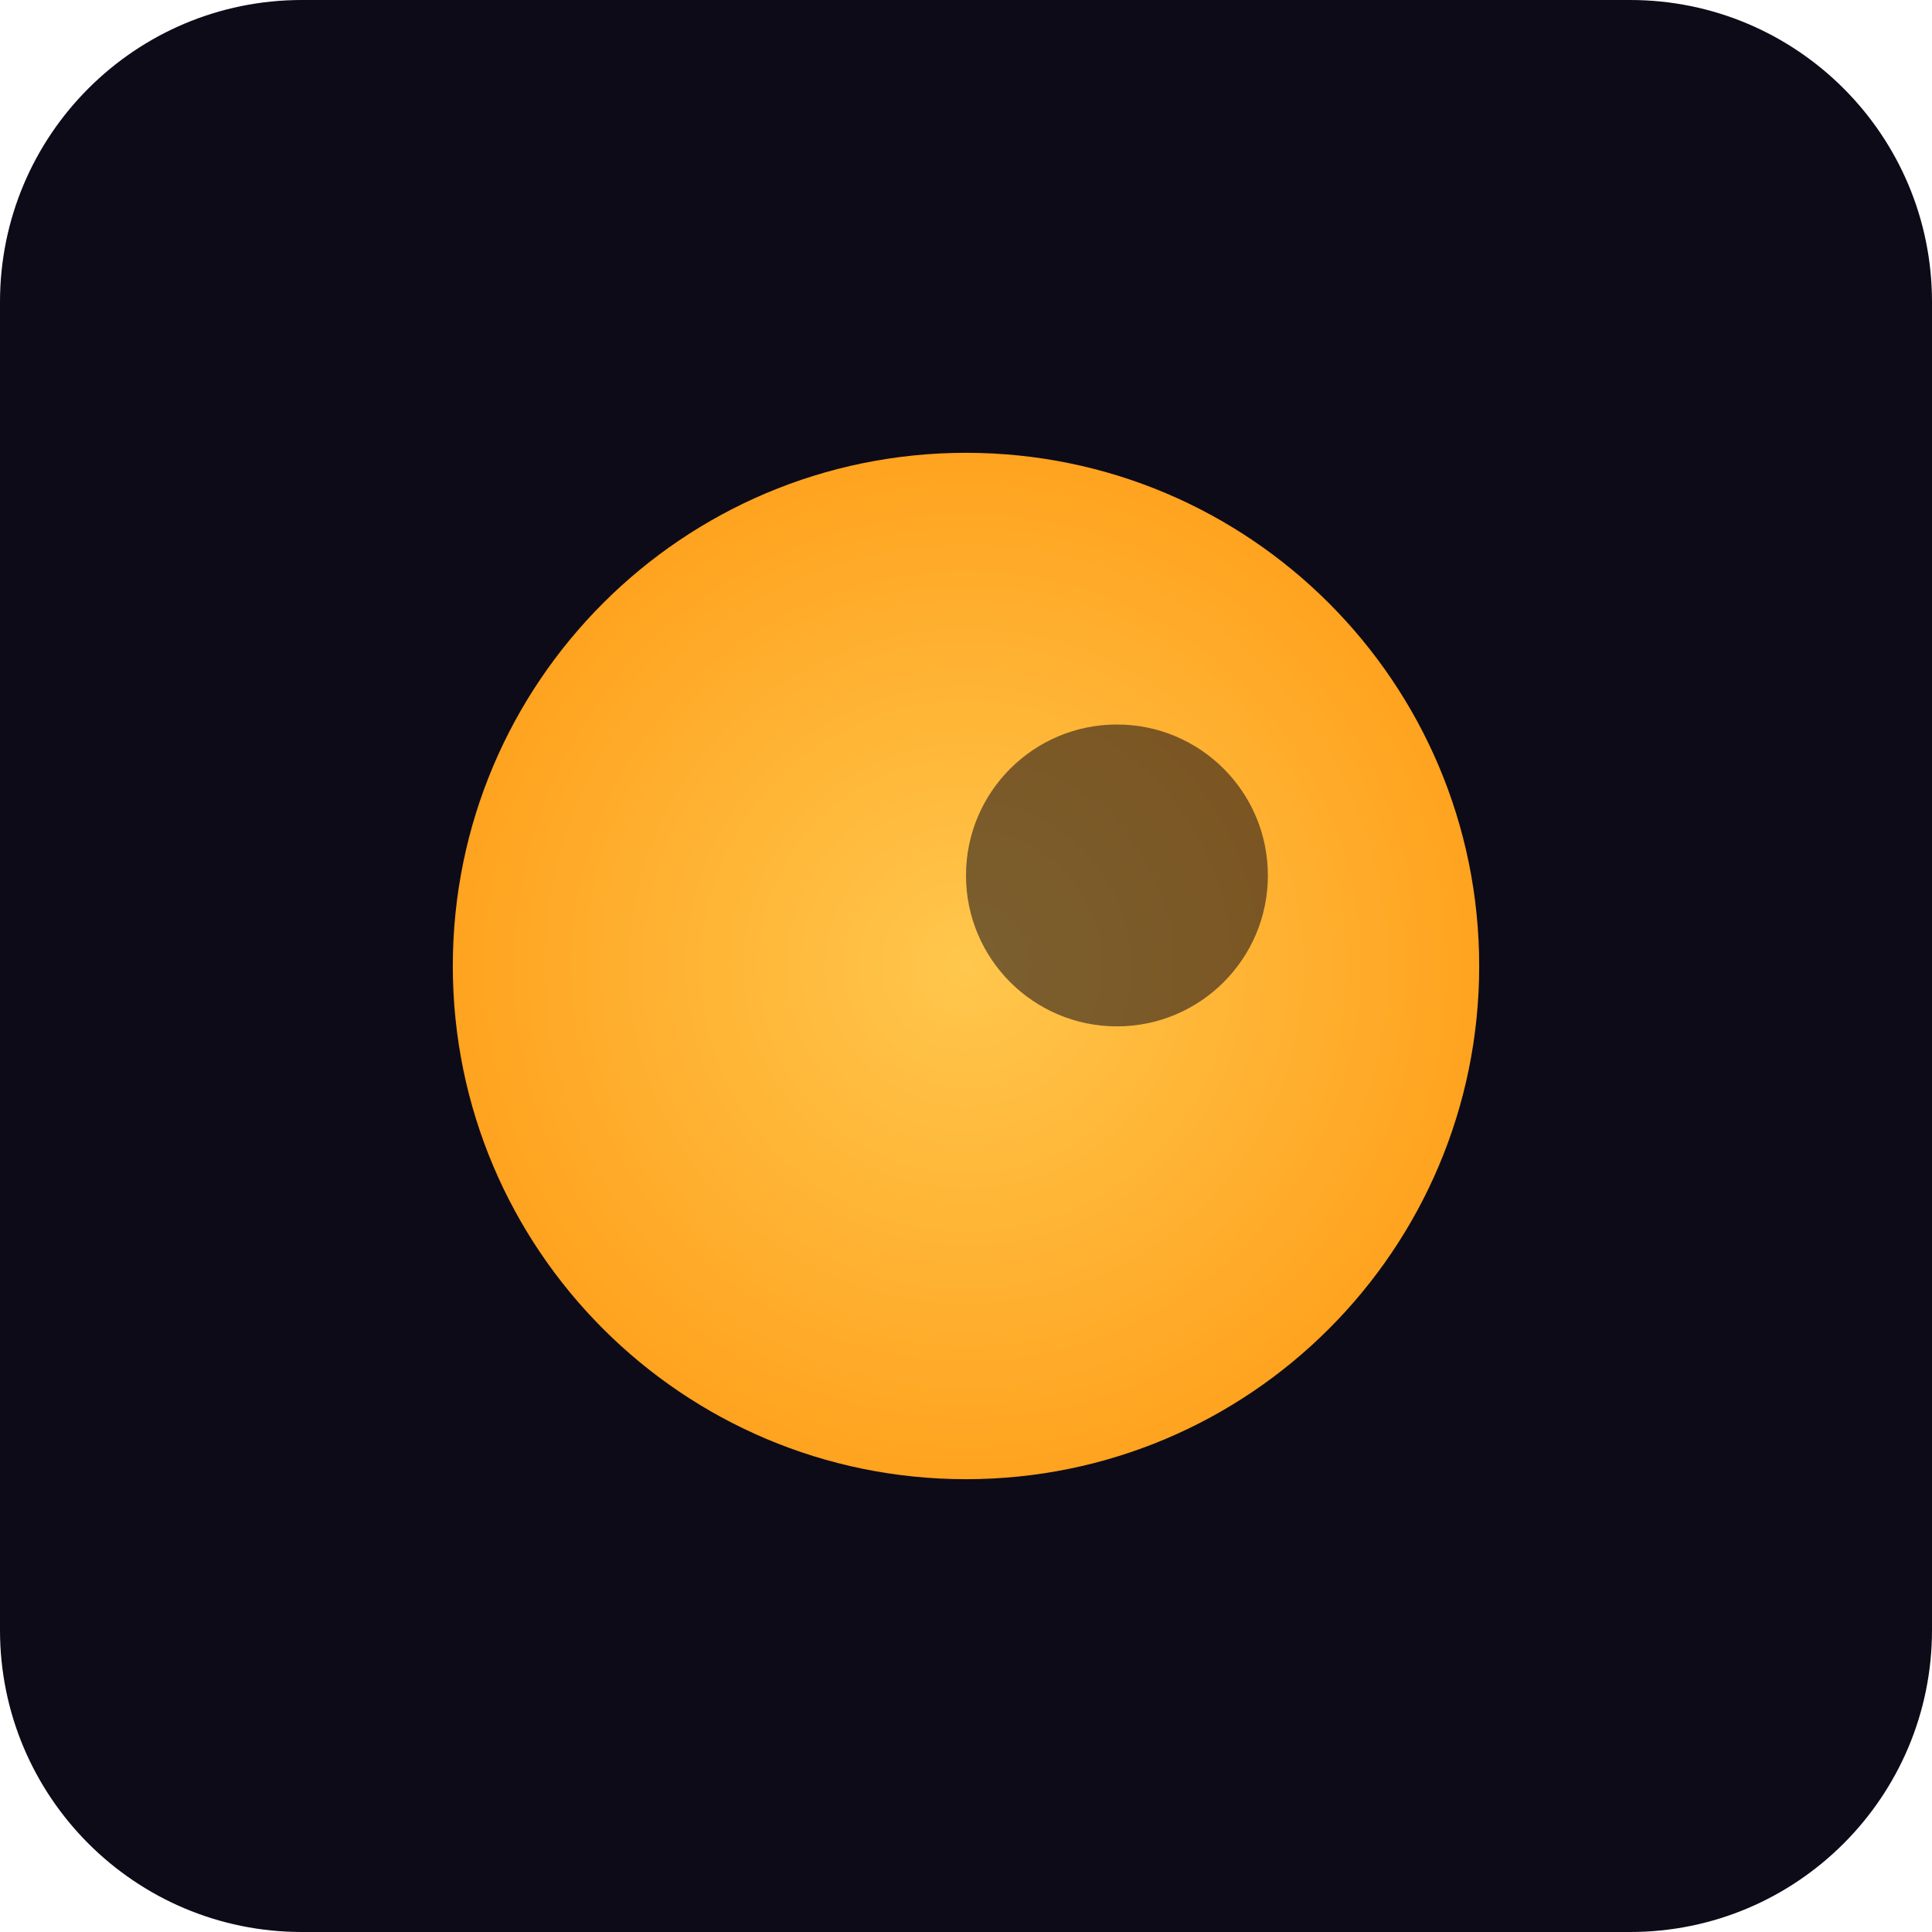
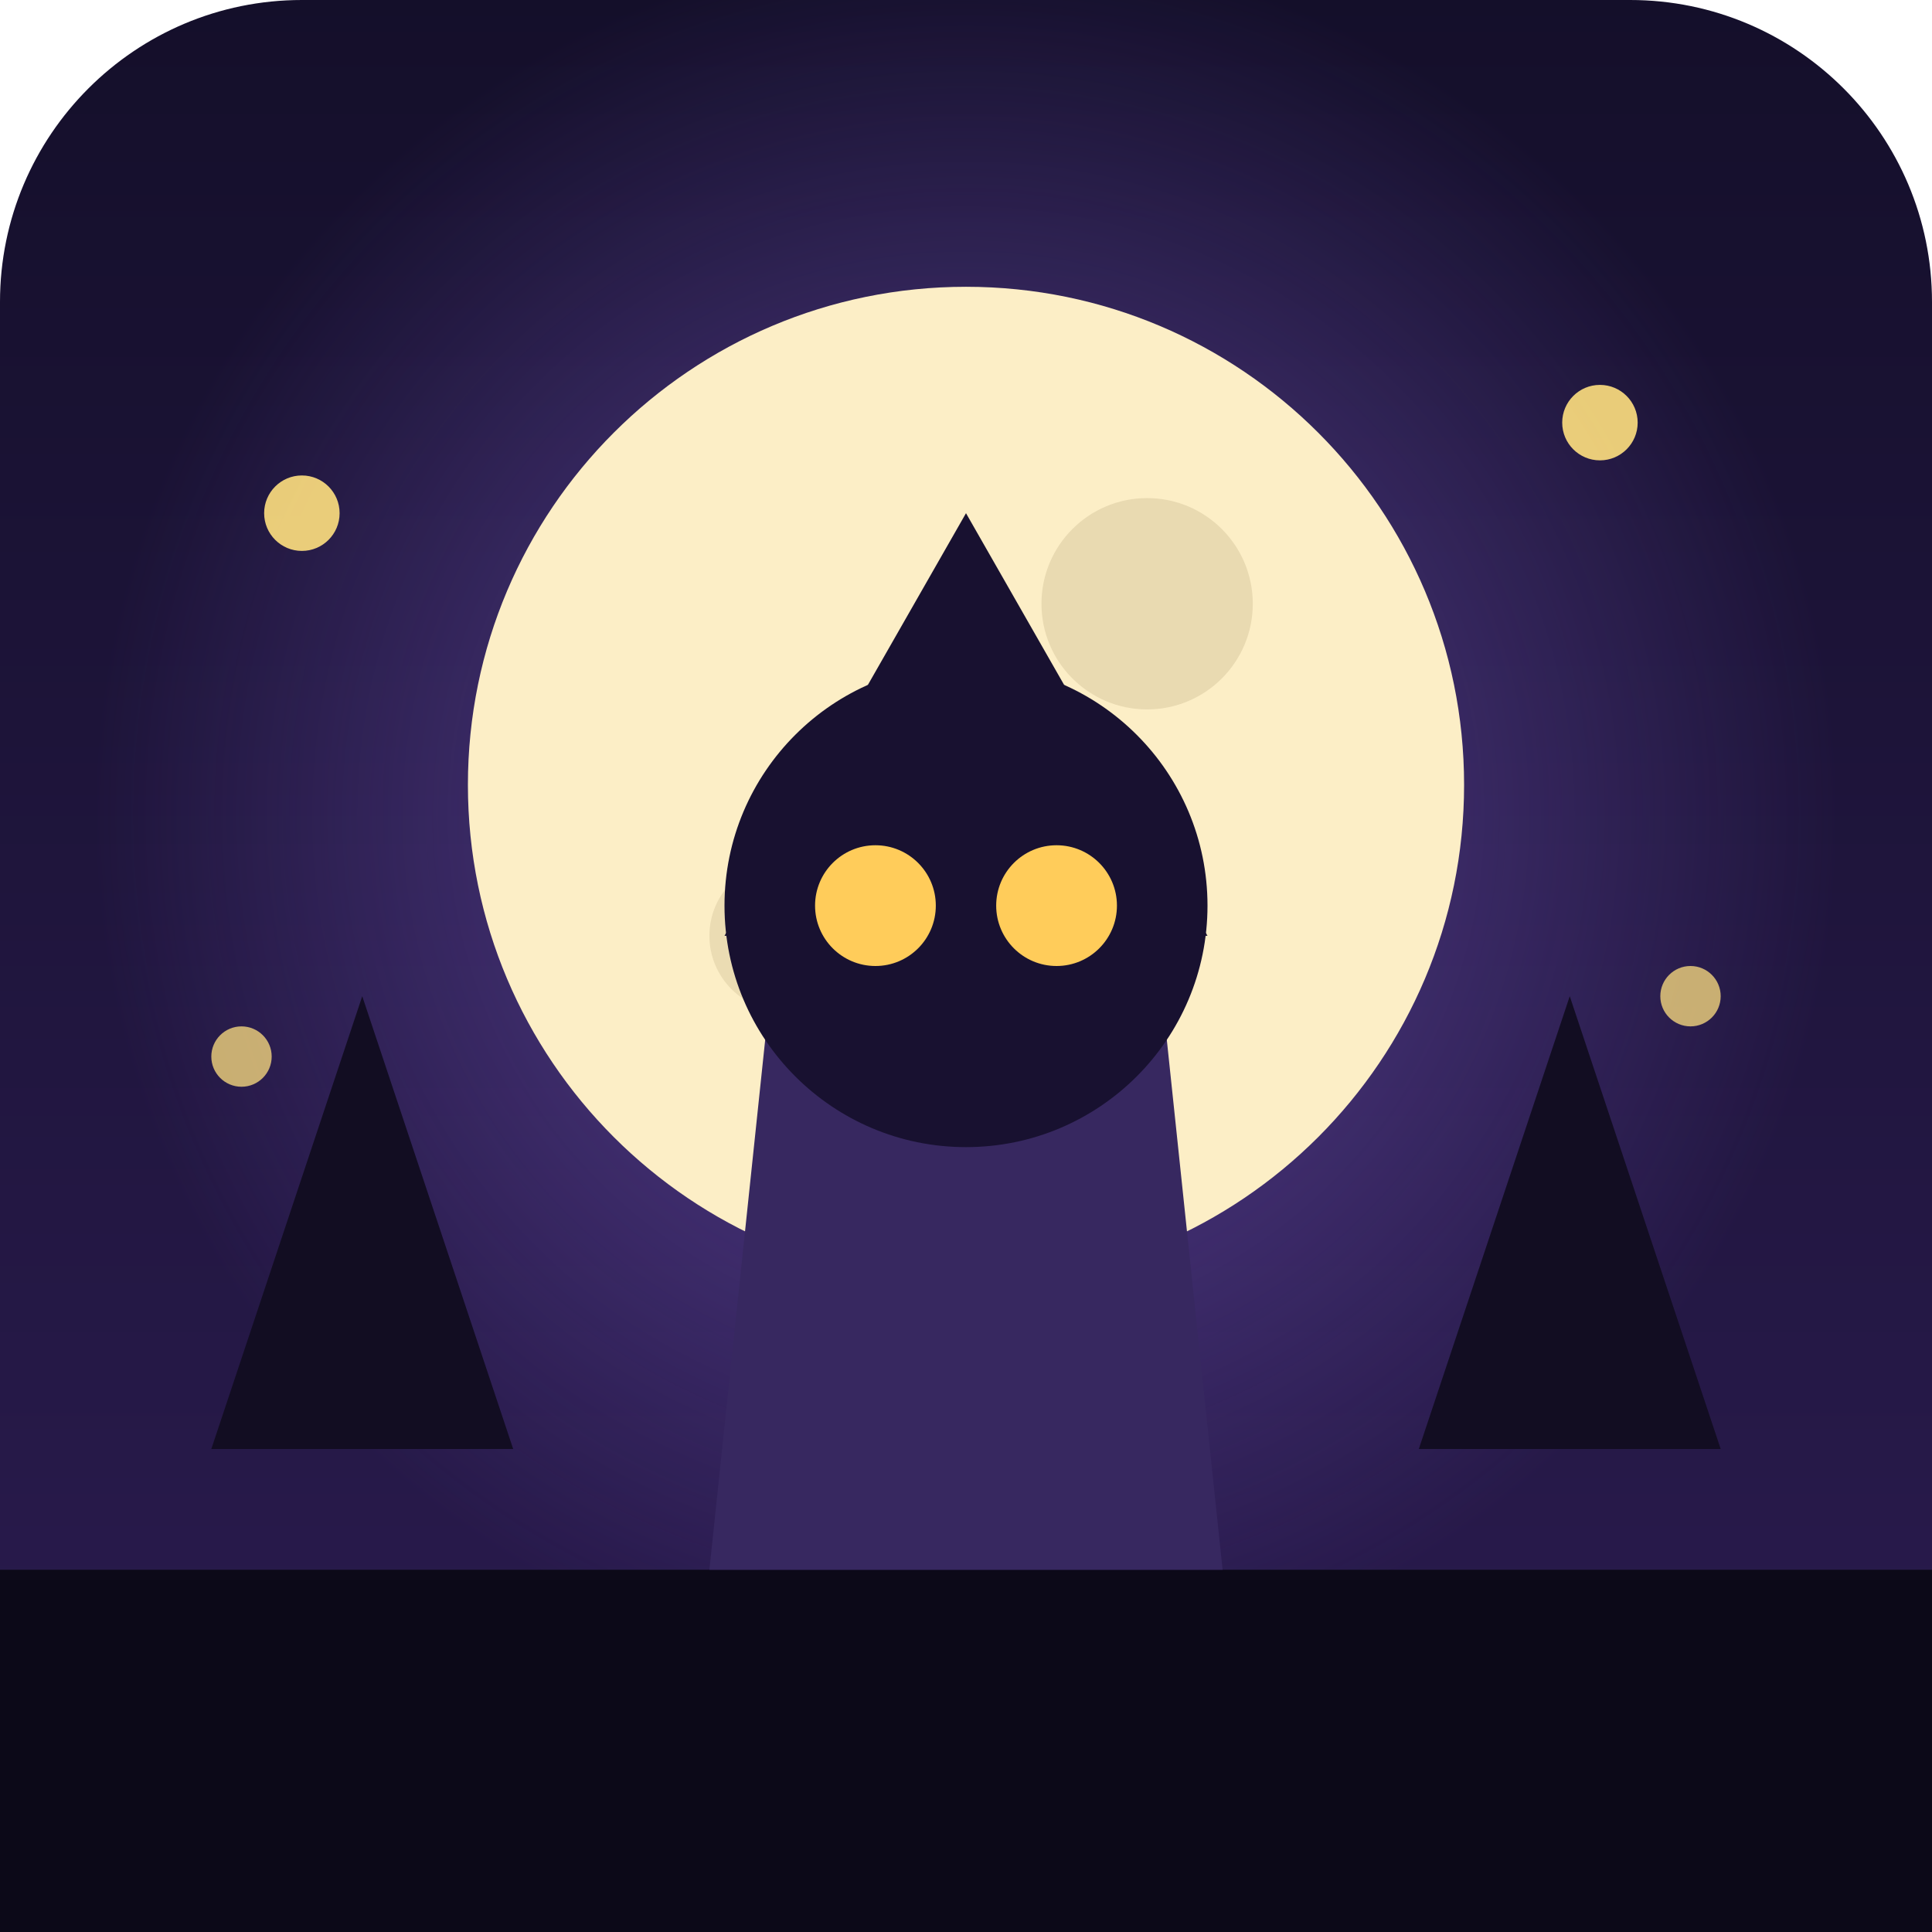
<svg xmlns="http://www.w3.org/2000/svg" viewBox="0 0 128 128">
  <defs>
-     <radialGradient id="m" cx="50%" cy="50%" r="50%">
-       <stop offset="0%" stop-color="#FFC74D" />
-       <stop offset="100%" stop-color="#FFA31F" />
+     <linearGradient id="bg" x1="0" y1="0" x2="0" y2="1">
+       <stop offset="0%" stop-color="#140F2A" />
+       <stop offset="100%" stop-color="#2C1C52" />
+     </linearGradient>
+     <radialGradient id="halo" cx="50%" cy="50%" r="50%">
+       <stop offset="0%" stop-color="#8D69E2" stop-opacity="0.55" />
+       <stop offset="100%" stop-color="#8D69E2" stop-opacity="0" />
    </radialGradient>
  </defs>
-   <rect width="128" height="128" rx="20" fill="#0E0B18" />
-   <circle cx="64" cy="64" r="34" fill="url(#m)" />
-   <circle cx="74" cy="58" r="10" fill="#0E0B18" opacity="0.55" />
+   <rect width="128" height="128" rx="20" fill="url(#bg)" />
+   <circle cx="64" cy="54" r="58" fill="url(#halo)" />
+   <circle cx="64" cy="52" r="33" fill="#FCEEC6" />
+   <circle cx="76" cy="40" r="7" fill="#D6C59C" opacity="0.5" />
+   <circle cx="52" cy="62" r="5" fill="#D6C59C" opacity="0.45" />
+   <circle cx="20" cy="34" r="2.5" fill="#FFE080" opacity="0.9" />
+   <circle cx="106" cy="28" r="2.5" fill="#FFE080" opacity="0.9" />
+   <circle cx="112" cy="66" r="2" fill="#FFE080" opacity="0.75" />
+   <circle cx="16" cy="70" r="2" fill="#FFE080" opacity="0.75" />
+   <polygon points="14,96 34,96 24,66" fill="#120D22" />
+   <polygon points="94,96 114,96 104,66" fill="#120D22" />
+   <rect x="0" y="104" width="128" height="24" fill="#0C0918" />
+   <polygon points="47,104 81,104 77,66 51,66" fill="#372860" />
+   <circle cx="64" cy="60" r="16" fill="#181130" />
+   <polygon points="48,62 64,34 80,62" fill="#181130" />
+   <circle cx="58" cy="60" r="4" fill="#FFCC5A" />
+   <circle cx="70" cy="60" r="4" fill="#FFCC5A" />
</svg>
